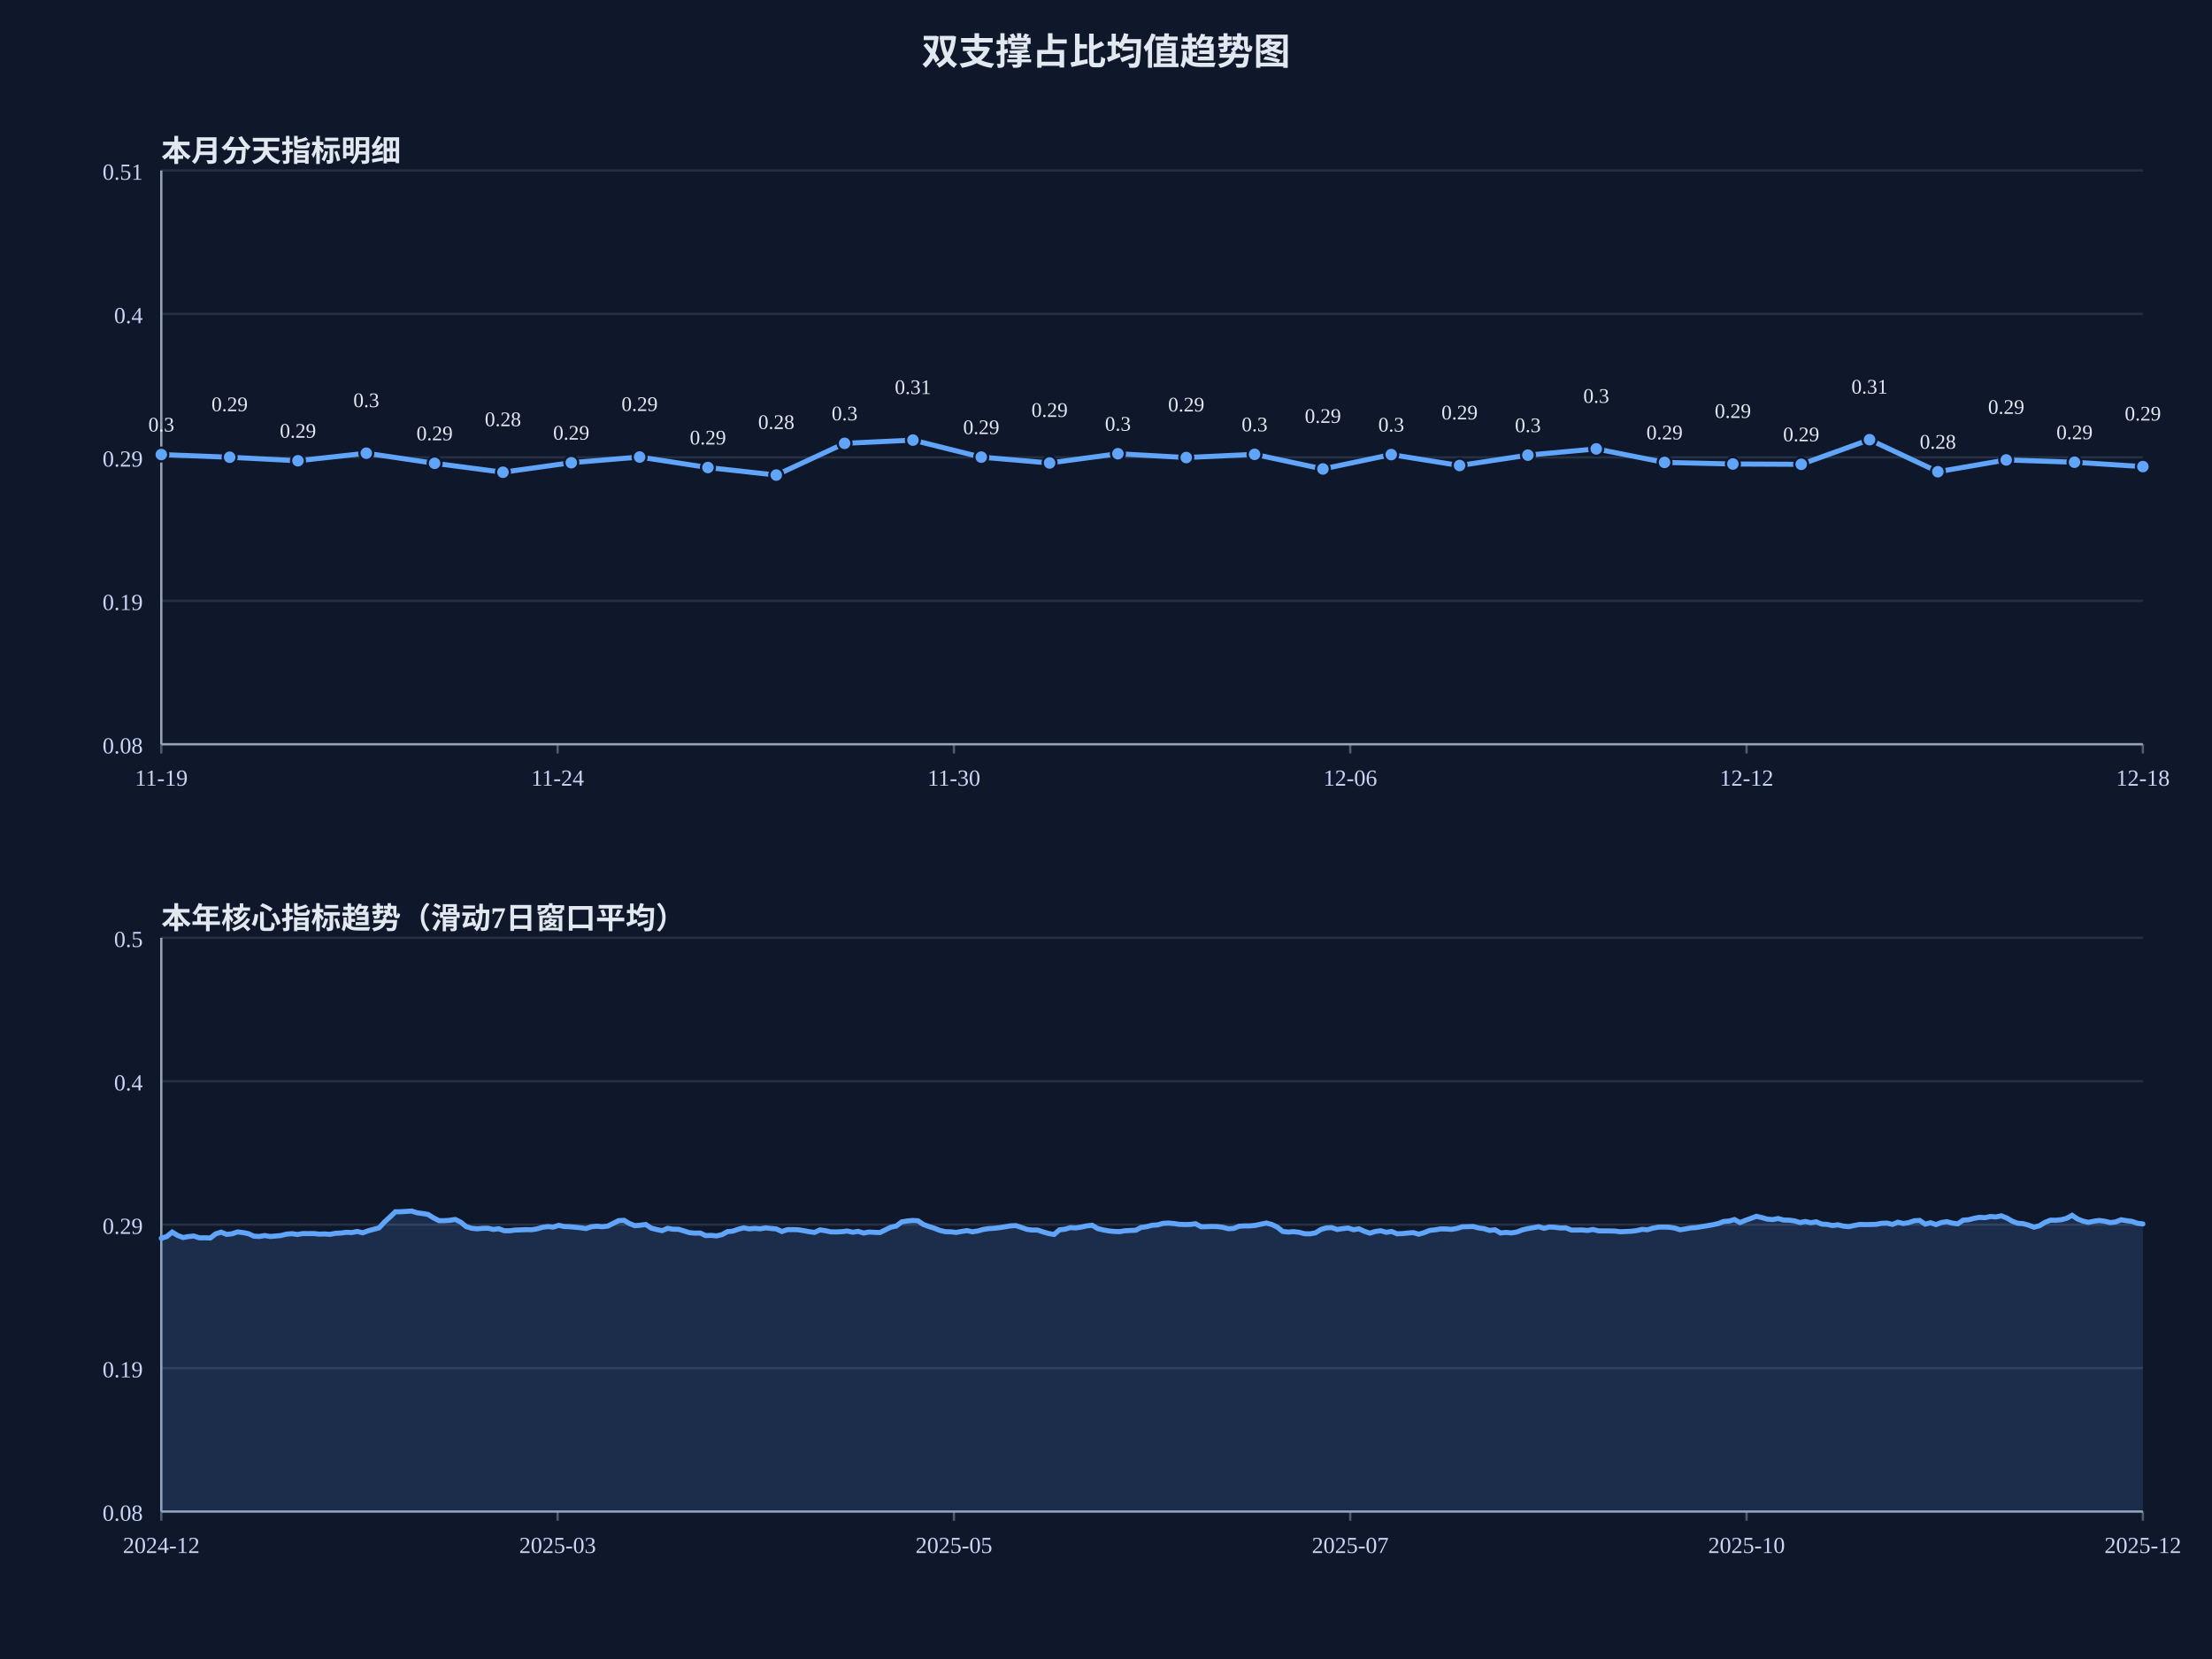
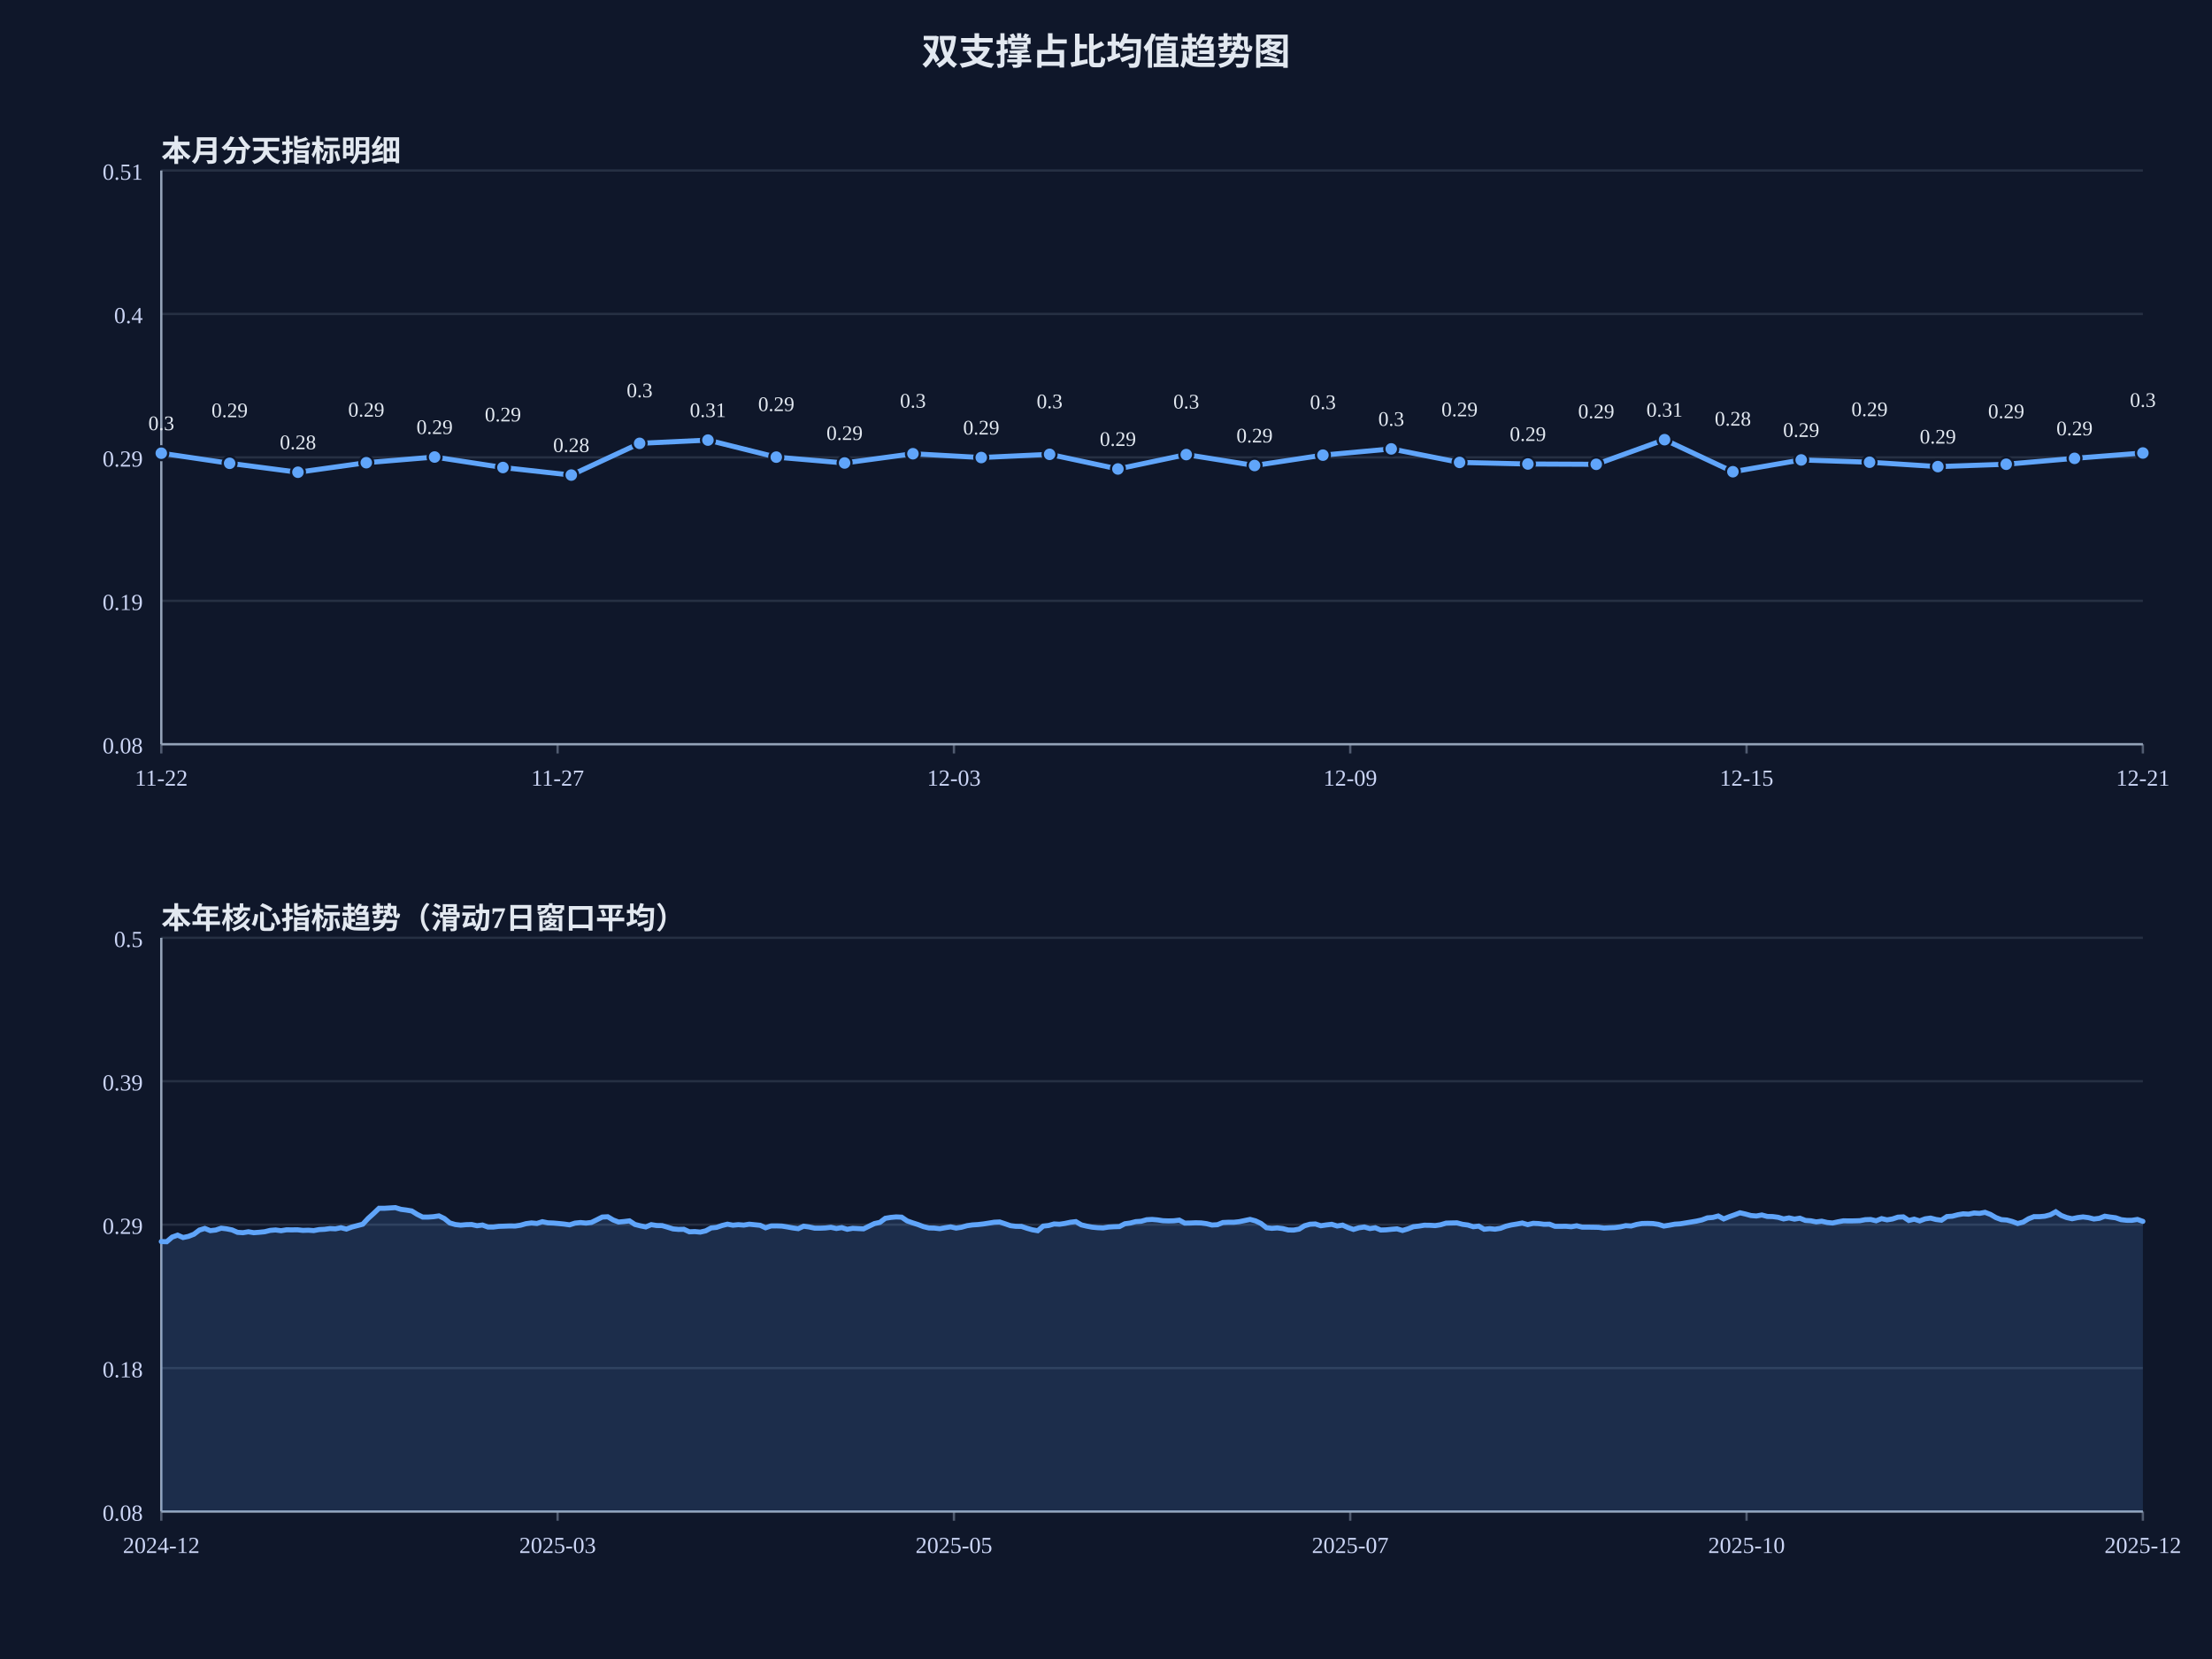
<svg xmlns="http://www.w3.org/2000/svg" viewBox="0 0 960 720" width="960" height="720">
  <rect width="960" height="720" fill="#0f172a" />
  <text x="480" y="28" fill="#e2e8f0" font-size="16" font-weight="700" text-anchor="middle">双支撑占比均值趋势图</text>
  <text x="70" y="70" fill="#e2e8f0" font-size="13" font-weight="600">本月分天指标明细</text>
  <line x1="70" y1="323.00" x2="930" y2="323.00" stroke="#94a3b8" stroke-opacity="0.18" stroke-width="1" />
  <text x="62" y="327.00" fill="#cbd5f5" font-size="10" text-anchor="end">0.08</text>
  <line x1="70" y1="260.75" x2="930" y2="260.75" stroke="#94a3b8" stroke-opacity="0.18" stroke-width="1" />
  <text x="62" y="264.75" fill="#cbd5f5" font-size="10" text-anchor="end">0.19</text>
  <line x1="70" y1="198.50" x2="930" y2="198.50" stroke="#94a3b8" stroke-opacity="0.18" stroke-width="1" />
  <text x="62" y="202.50" fill="#cbd5f5" font-size="10" text-anchor="end">0.29</text>
  <line x1="70" y1="136.25" x2="930" y2="136.25" stroke="#94a3b8" stroke-opacity="0.18" stroke-width="1" />
  <text x="62" y="140.25" fill="#cbd5f5" font-size="10" text-anchor="end">0.4</text>
  <line x1="70" y1="74.00" x2="930" y2="74.00" stroke="#94a3b8" stroke-opacity="0.18" stroke-width="1" />
  <text x="62" y="78.00" fill="#cbd5f5" font-size="10" text-anchor="end">0.51</text>
  <line x1="70.00" y1="323" x2="70.00" y2="327" stroke="#94a3b8" stroke-opacity="0.5" stroke-width="1" />
-   <text x="70.00" y="341" fill="#cbd5f5" font-size="10" text-anchor="middle">11-19</text>
+   <text x="70.00" y="341" fill="#cbd5f5" font-size="10" text-anchor="middle">11-22</text>
  <line x1="242.00" y1="323" x2="242.00" y2="327" stroke="#94a3b8" stroke-opacity="0.5" stroke-width="1" />
-   <text x="242.00" y="341" fill="#cbd5f5" font-size="10" text-anchor="middle">11-24</text>
+   <text x="242.00" y="341" fill="#cbd5f5" font-size="10" text-anchor="middle">11-27</text>
  <line x1="414.00" y1="323" x2="414.00" y2="327" stroke="#94a3b8" stroke-opacity="0.5" stroke-width="1" />
-   <text x="414.00" y="341" fill="#cbd5f5" font-size="10" text-anchor="middle">11-30</text>
+   <text x="414.00" y="341" fill="#cbd5f5" font-size="10" text-anchor="middle">12-03</text>
  <line x1="586.00" y1="323" x2="586.00" y2="327" stroke="#94a3b8" stroke-opacity="0.5" stroke-width="1" />
-   <text x="586.00" y="341" fill="#cbd5f5" font-size="10" text-anchor="middle">12-06</text>
+   <text x="586.00" y="341" fill="#cbd5f5" font-size="10" text-anchor="middle">12-09</text>
  <line x1="758.00" y1="323" x2="758.00" y2="327" stroke="#94a3b8" stroke-opacity="0.5" stroke-width="1" />
-   <text x="758.00" y="341" fill="#cbd5f5" font-size="10" text-anchor="middle">12-12</text>
+   <text x="758.00" y="341" fill="#cbd5f5" font-size="10" text-anchor="middle">12-15</text>
  <line x1="930.00" y1="323" x2="930.00" y2="327" stroke="#94a3b8" stroke-opacity="0.5" stroke-width="1" />
-   <text x="930.00" y="341" fill="#cbd5f5" font-size="10" text-anchor="middle">12-18</text>
+   <text x="930.00" y="341" fill="#cbd5f5" font-size="10" text-anchor="middle">12-21</text>
  <line x1="70" y1="74" x2="70" y2="323" stroke="#94a3b8" stroke-width="1" />
  <line x1="70" y1="323" x2="930" y2="323" stroke="#94a3b8" stroke-width="1" />
-   <path d="M70.00,197.27 L99.66,198.44 L129.31,199.97 L158.97,196.69 L188.62,201.07 L218.28,204.95 L247.93,200.81 L277.59,198.35 L307.24,202.90 L336.90,206.18 L366.55,192.41 L396.21,191.00 L425.86,198.39 L455.52,200.93 L485.17,196.92 L514.83,198.57 L544.48,197.18 L574.14,203.53 L603.79,197.29 L633.45,202.03 L663.10,197.53 L692.76,194.82 L722.41,200.68 L752.07,201.37 L781.72,201.51 L811.38,190.82 L841.03,204.73 L870.69,199.61 L900.34,200.60 L930.00,202.50" fill="none" stroke="#60a5fa" stroke-width="2.2" stroke-linecap="round" />
-   <circle cx="70.00" cy="197.27" r="3" fill="#60a5fa" stroke="#0f172a" stroke-width="1" />
-   <text x="70.00" y="187.27" fill="#e2e8f0" font-size="9" text-anchor="middle">0.3</text>
-   <circle cx="99.66" cy="198.44" r="3" fill="#60a5fa" stroke="#0f172a" stroke-width="1" />
-   <text x="99.66" y="178.44" fill="#e2e8f0" font-size="9" text-anchor="middle">0.29</text>
-   <circle cx="129.31" cy="199.97" r="3" fill="#60a5fa" stroke="#0f172a" stroke-width="1" />
-   <text x="129.31" y="189.97" fill="#e2e8f0" font-size="9" text-anchor="middle">0.29</text>
-   <circle cx="158.97" cy="196.69" r="3" fill="#60a5fa" stroke="#0f172a" stroke-width="1" />
-   <text x="158.97" y="176.69" fill="#e2e8f0" font-size="9" text-anchor="middle">0.3</text>
-   <circle cx="188.62" cy="201.07" r="3" fill="#60a5fa" stroke="#0f172a" stroke-width="1" />
-   <text x="188.62" y="191.07" fill="#e2e8f0" font-size="9" text-anchor="middle">0.29</text>
-   <circle cx="218.28" cy="204.95" r="3" fill="#60a5fa" stroke="#0f172a" stroke-width="1" />
-   <text x="218.28" y="184.95" fill="#e2e8f0" font-size="9" text-anchor="middle">0.28</text>
-   <circle cx="247.93" cy="200.81" r="3" fill="#60a5fa" stroke="#0f172a" stroke-width="1" />
-   <text x="247.93" y="190.81" fill="#e2e8f0" font-size="9" text-anchor="middle">0.29</text>
-   <circle cx="277.59" cy="198.35" r="3" fill="#60a5fa" stroke="#0f172a" stroke-width="1" />
-   <text x="277.59" y="178.35" fill="#e2e8f0" font-size="9" text-anchor="middle">0.29</text>
-   <circle cx="307.24" cy="202.90" r="3" fill="#60a5fa" stroke="#0f172a" stroke-width="1" />
-   <text x="307.24" y="192.90" fill="#e2e8f0" font-size="9" text-anchor="middle">0.29</text>
-   <circle cx="336.90" cy="206.18" r="3" fill="#60a5fa" stroke="#0f172a" stroke-width="1" />
-   <text x="336.90" y="186.18" fill="#e2e8f0" font-size="9" text-anchor="middle">0.28</text>
-   <circle cx="366.55" cy="192.41" r="3" fill="#60a5fa" stroke="#0f172a" stroke-width="1" />
-   <text x="366.55" y="182.41" fill="#e2e8f0" font-size="9" text-anchor="middle">0.3</text>
-   <circle cx="396.21" cy="191.00" r="3" fill="#60a5fa" stroke="#0f172a" stroke-width="1" />
-   <text x="396.21" y="171.00" fill="#e2e8f0" font-size="9" text-anchor="middle">0.31</text>
-   <circle cx="425.86" cy="198.39" r="3" fill="#60a5fa" stroke="#0f172a" stroke-width="1" />
-   <text x="425.86" y="188.39" fill="#e2e8f0" font-size="9" text-anchor="middle">0.29</text>
-   <circle cx="455.52" cy="200.93" r="3" fill="#60a5fa" stroke="#0f172a" stroke-width="1" />
-   <text x="455.52" y="180.93" fill="#e2e8f0" font-size="9" text-anchor="middle">0.29</text>
-   <circle cx="485.17" cy="196.92" r="3" fill="#60a5fa" stroke="#0f172a" stroke-width="1" />
-   <text x="485.17" y="186.92" fill="#e2e8f0" font-size="9" text-anchor="middle">0.3</text>
-   <circle cx="514.83" cy="198.57" r="3" fill="#60a5fa" stroke="#0f172a" stroke-width="1" />
-   <text x="514.83" y="178.57" fill="#e2e8f0" font-size="9" text-anchor="middle">0.29</text>
-   <circle cx="544.48" cy="197.18" r="3" fill="#60a5fa" stroke="#0f172a" stroke-width="1" />
-   <text x="544.48" y="187.18" fill="#e2e8f0" font-size="9" text-anchor="middle">0.3</text>
-   <circle cx="574.14" cy="203.53" r="3" fill="#60a5fa" stroke="#0f172a" stroke-width="1" />
-   <text x="574.14" y="183.53" fill="#e2e8f0" font-size="9" text-anchor="middle">0.29</text>
-   <circle cx="603.79" cy="197.29" r="3" fill="#60a5fa" stroke="#0f172a" stroke-width="1" />
-   <text x="603.79" y="187.29" fill="#e2e8f0" font-size="9" text-anchor="middle">0.3</text>
-   <circle cx="633.45" cy="202.03" r="3" fill="#60a5fa" stroke="#0f172a" stroke-width="1" />
-   <text x="633.45" y="182.03" fill="#e2e8f0" font-size="9" text-anchor="middle">0.29</text>
-   <circle cx="663.10" cy="197.53" r="3" fill="#60a5fa" stroke="#0f172a" stroke-width="1" />
-   <text x="663.10" y="187.53" fill="#e2e8f0" font-size="9" text-anchor="middle">0.3</text>
-   <circle cx="692.76" cy="194.82" r="3" fill="#60a5fa" stroke="#0f172a" stroke-width="1" />
-   <text x="692.76" y="174.82" fill="#e2e8f0" font-size="9" text-anchor="middle">0.3</text>
-   <circle cx="722.41" cy="200.68" r="3" fill="#60a5fa" stroke="#0f172a" stroke-width="1" />
-   <text x="722.41" y="190.68" fill="#e2e8f0" font-size="9" text-anchor="middle">0.29</text>
-   <circle cx="752.07" cy="201.37" r="3" fill="#60a5fa" stroke="#0f172a" stroke-width="1" />
-   <text x="752.07" y="181.37" fill="#e2e8f0" font-size="9" text-anchor="middle">0.29</text>
-   <circle cx="781.72" cy="201.51" r="3" fill="#60a5fa" stroke="#0f172a" stroke-width="1" />
-   <text x="781.72" y="191.51" fill="#e2e8f0" font-size="9" text-anchor="middle">0.29</text>
-   <circle cx="811.38" cy="190.82" r="3" fill="#60a5fa" stroke="#0f172a" stroke-width="1" />
-   <text x="811.38" y="170.82" fill="#e2e8f0" font-size="9" text-anchor="middle">0.31</text>
-   <circle cx="841.03" cy="204.73" r="3" fill="#60a5fa" stroke="#0f172a" stroke-width="1" />
-   <text x="841.03" y="194.73" fill="#e2e8f0" font-size="9" text-anchor="middle">0.28</text>
-   <circle cx="870.69" cy="199.61" r="3" fill="#60a5fa" stroke="#0f172a" stroke-width="1" />
-   <text x="870.69" y="179.61" fill="#e2e8f0" font-size="9" text-anchor="middle">0.29</text>
-   <circle cx="900.34" cy="200.60" r="3" fill="#60a5fa" stroke="#0f172a" stroke-width="1" />
-   <text x="900.34" y="190.60" fill="#e2e8f0" font-size="9" text-anchor="middle">0.29</text>
-   <circle cx="930.00" cy="202.50" r="3" fill="#60a5fa" stroke="#0f172a" stroke-width="1" />
-   <text x="930.00" y="182.50" fill="#e2e8f0" font-size="9" text-anchor="middle">0.29</text>
+   <path d="M70.00,196.69 L99.66,201.07 L129.31,204.95 L158.97,200.81 L188.62,198.35 L218.28,202.90 L247.93,206.18 L277.59,192.41 L307.24,191.00 L336.90,198.39 L366.55,200.93 L396.21,196.92 L425.86,198.57 L455.52,197.18 L485.17,203.53 L514.83,197.29 L544.48,202.03 L574.14,197.53 L603.79,194.82 L633.45,200.68 L663.10,201.37 L692.76,201.51 L722.41,190.82 L752.07,204.73 L781.72,199.61 L811.38,200.60 L841.03,202.50 L870.69,201.48 L900.34,198.92 L930.00,196.60" fill="none" stroke="#60a5fa" stroke-width="2.2" stroke-linecap="round" />
+   <circle cx="70.00" cy="196.69" r="3" fill="#60a5fa" stroke="#0f172a" stroke-width="1" />
+   <text x="70.00" y="186.69" fill="#e2e8f0" font-size="9" text-anchor="middle">0.3</text>
+   <circle cx="99.66" cy="201.07" r="3" fill="#60a5fa" stroke="#0f172a" stroke-width="1" />
+   <text x="99.66" y="181.07" fill="#e2e8f0" font-size="9" text-anchor="middle">0.29</text>
+   <circle cx="129.31" cy="204.95" r="3" fill="#60a5fa" stroke="#0f172a" stroke-width="1" />
+   <text x="129.31" y="194.95" fill="#e2e8f0" font-size="9" text-anchor="middle">0.28</text>
+   <circle cx="158.97" cy="200.81" r="3" fill="#60a5fa" stroke="#0f172a" stroke-width="1" />
+   <text x="158.97" y="180.81" fill="#e2e8f0" font-size="9" text-anchor="middle">0.29</text>
+   <circle cx="188.62" cy="198.35" r="3" fill="#60a5fa" stroke="#0f172a" stroke-width="1" />
+   <text x="188.62" y="188.35" fill="#e2e8f0" font-size="9" text-anchor="middle">0.29</text>
+   <circle cx="218.28" cy="202.90" r="3" fill="#60a5fa" stroke="#0f172a" stroke-width="1" />
+   <text x="218.28" y="182.90" fill="#e2e8f0" font-size="9" text-anchor="middle">0.29</text>
+   <circle cx="247.93" cy="206.18" r="3" fill="#60a5fa" stroke="#0f172a" stroke-width="1" />
+   <text x="247.93" y="196.18" fill="#e2e8f0" font-size="9" text-anchor="middle">0.28</text>
+   <circle cx="277.59" cy="192.41" r="3" fill="#60a5fa" stroke="#0f172a" stroke-width="1" />
+   <text x="277.59" y="172.41" fill="#e2e8f0" font-size="9" text-anchor="middle">0.3</text>
+   <circle cx="307.24" cy="191.00" r="3" fill="#60a5fa" stroke="#0f172a" stroke-width="1" />
+   <text x="307.24" y="181.00" fill="#e2e8f0" font-size="9" text-anchor="middle">0.31</text>
+   <circle cx="336.90" cy="198.39" r="3" fill="#60a5fa" stroke="#0f172a" stroke-width="1" />
+   <text x="336.90" y="178.39" fill="#e2e8f0" font-size="9" text-anchor="middle">0.29</text>
+   <circle cx="366.55" cy="200.93" r="3" fill="#60a5fa" stroke="#0f172a" stroke-width="1" />
+   <text x="366.55" y="190.93" fill="#e2e8f0" font-size="9" text-anchor="middle">0.29</text>
+   <circle cx="396.21" cy="196.92" r="3" fill="#60a5fa" stroke="#0f172a" stroke-width="1" />
+   <text x="396.21" y="176.92" fill="#e2e8f0" font-size="9" text-anchor="middle">0.3</text>
+   <circle cx="425.86" cy="198.57" r="3" fill="#60a5fa" stroke="#0f172a" stroke-width="1" />
+   <text x="425.86" y="188.57" fill="#e2e8f0" font-size="9" text-anchor="middle">0.29</text>
+   <circle cx="455.52" cy="197.18" r="3" fill="#60a5fa" stroke="#0f172a" stroke-width="1" />
+   <text x="455.52" y="177.18" fill="#e2e8f0" font-size="9" text-anchor="middle">0.3</text>
+   <circle cx="485.17" cy="203.53" r="3" fill="#60a5fa" stroke="#0f172a" stroke-width="1" />
+   <text x="485.17" y="193.53" fill="#e2e8f0" font-size="9" text-anchor="middle">0.29</text>
+   <circle cx="514.83" cy="197.29" r="3" fill="#60a5fa" stroke="#0f172a" stroke-width="1" />
+   <text x="514.83" y="177.29" fill="#e2e8f0" font-size="9" text-anchor="middle">0.3</text>
+   <circle cx="544.48" cy="202.03" r="3" fill="#60a5fa" stroke="#0f172a" stroke-width="1" />
+   <text x="544.48" y="192.03" fill="#e2e8f0" font-size="9" text-anchor="middle">0.29</text>
+   <circle cx="574.14" cy="197.53" r="3" fill="#60a5fa" stroke="#0f172a" stroke-width="1" />
+   <text x="574.14" y="177.53" fill="#e2e8f0" font-size="9" text-anchor="middle">0.3</text>
+   <circle cx="603.79" cy="194.82" r="3" fill="#60a5fa" stroke="#0f172a" stroke-width="1" />
+   <text x="603.79" y="184.82" fill="#e2e8f0" font-size="9" text-anchor="middle">0.3</text>
+   <circle cx="633.45" cy="200.68" r="3" fill="#60a5fa" stroke="#0f172a" stroke-width="1" />
+   <text x="633.45" y="180.68" fill="#e2e8f0" font-size="9" text-anchor="middle">0.29</text>
+   <circle cx="663.10" cy="201.37" r="3" fill="#60a5fa" stroke="#0f172a" stroke-width="1" />
+   <text x="663.10" y="191.37" fill="#e2e8f0" font-size="9" text-anchor="middle">0.29</text>
+   <circle cx="692.76" cy="201.51" r="3" fill="#60a5fa" stroke="#0f172a" stroke-width="1" />
+   <text x="692.76" y="181.51" fill="#e2e8f0" font-size="9" text-anchor="middle">0.29</text>
+   <circle cx="722.41" cy="190.82" r="3" fill="#60a5fa" stroke="#0f172a" stroke-width="1" />
+   <text x="722.41" y="180.82" fill="#e2e8f0" font-size="9" text-anchor="middle">0.31</text>
+   <circle cx="752.07" cy="204.73" r="3" fill="#60a5fa" stroke="#0f172a" stroke-width="1" />
+   <text x="752.07" y="184.73" fill="#e2e8f0" font-size="9" text-anchor="middle">0.28</text>
+   <circle cx="781.72" cy="199.61" r="3" fill="#60a5fa" stroke="#0f172a" stroke-width="1" />
+   <text x="781.72" y="189.61" fill="#e2e8f0" font-size="9" text-anchor="middle">0.29</text>
+   <circle cx="811.38" cy="200.60" r="3" fill="#60a5fa" stroke="#0f172a" stroke-width="1" />
+   <text x="811.38" y="180.60" fill="#e2e8f0" font-size="9" text-anchor="middle">0.29</text>
+   <circle cx="841.03" cy="202.50" r="3" fill="#60a5fa" stroke="#0f172a" stroke-width="1" />
+   <text x="841.03" y="192.50" fill="#e2e8f0" font-size="9" text-anchor="middle">0.29</text>
+   <circle cx="870.69" cy="201.48" r="3" fill="#60a5fa" stroke="#0f172a" stroke-width="1" />
+   <text x="870.69" y="181.48" fill="#e2e8f0" font-size="9" text-anchor="middle">0.29</text>
+   <circle cx="900.34" cy="198.92" r="3" fill="#60a5fa" stroke="#0f172a" stroke-width="1" />
+   <text x="900.34" y="188.92" fill="#e2e8f0" font-size="9" text-anchor="middle">0.29</text>
+   <circle cx="930.00" cy="196.60" r="3" fill="#60a5fa" stroke="#0f172a" stroke-width="1" />
+   <text x="930.00" y="176.60" fill="#e2e8f0" font-size="9" text-anchor="middle">0.3</text>
  <text x="70" y="403" fill="#e2e8f0" font-size="13" font-weight="600">本年核心指标趋势（滑动7日窗口平均）</text>
  <line x1="70" y1="656.00" x2="930" y2="656.00" stroke="#94a3b8" stroke-opacity="0.18" stroke-width="1" />
  <text x="62" y="660.00" fill="#cbd5f5" font-size="10" text-anchor="end">0.08</text>
  <line x1="70" y1="593.75" x2="930" y2="593.75" stroke="#94a3b8" stroke-opacity="0.18" stroke-width="1" />
-   <text x="62" y="597.75" fill="#cbd5f5" font-size="10" text-anchor="end">0.19</text>
+   <text x="62" y="597.75" fill="#cbd5f5" font-size="10" text-anchor="end">0.18</text>
  <line x1="70" y1="531.50" x2="930" y2="531.50" stroke="#94a3b8" stroke-opacity="0.18" stroke-width="1" />
  <text x="62" y="535.50" fill="#cbd5f5" font-size="10" text-anchor="end">0.29</text>
  <line x1="70" y1="469.25" x2="930" y2="469.25" stroke="#94a3b8" stroke-opacity="0.18" stroke-width="1" />
-   <text x="62" y="473.25" fill="#cbd5f5" font-size="10" text-anchor="end">0.4</text>
+   <text x="62" y="473.25" fill="#cbd5f5" font-size="10" text-anchor="end">0.39</text>
  <line x1="70" y1="407.00" x2="930" y2="407.00" stroke="#94a3b8" stroke-opacity="0.18" stroke-width="1" />
  <text x="62" y="411.00" fill="#cbd5f5" font-size="10" text-anchor="end">0.5</text>
  <line x1="70.00" y1="656" x2="70.00" y2="660" stroke="#94a3b8" stroke-opacity="0.5" stroke-width="1" />
  <text x="70.00" y="674" fill="#cbd5f5" font-size="10" text-anchor="middle">2024-12</text>
  <line x1="242.00" y1="656" x2="242.00" y2="660" stroke="#94a3b8" stroke-opacity="0.5" stroke-width="1" />
  <text x="242.00" y="674" fill="#cbd5f5" font-size="10" text-anchor="middle">2025-03</text>
  <line x1="414.00" y1="656" x2="414.00" y2="660" stroke="#94a3b8" stroke-opacity="0.5" stroke-width="1" />
  <text x="414.00" y="674" fill="#cbd5f5" font-size="10" text-anchor="middle">2025-05</text>
  <line x1="586.00" y1="656" x2="586.00" y2="660" stroke="#94a3b8" stroke-opacity="0.5" stroke-width="1" />
  <text x="586.00" y="674" fill="#cbd5f5" font-size="10" text-anchor="middle">2025-07</text>
  <line x1="758.00" y1="656" x2="758.00" y2="660" stroke="#94a3b8" stroke-opacity="0.5" stroke-width="1" />
  <text x="758.00" y="674" fill="#cbd5f5" font-size="10" text-anchor="middle">2025-10</text>
  <line x1="930.00" y1="656" x2="930.00" y2="660" stroke="#94a3b8" stroke-opacity="0.5" stroke-width="1" />
  <text x="930.00" y="674" fill="#cbd5f5" font-size="10" text-anchor="middle">2025-12</text>
  <line x1="70" y1="407" x2="70" y2="656" stroke="#94a3b8" stroke-width="1" />
  <line x1="70" y1="656" x2="930" y2="656" stroke="#94a3b8" stroke-width="1" />
-   <path d="M70.00,656.00 L70.00,537.40 L72.36,536.67 L74.73,534.74 L77.09,536.19 L79.45,537.08 L81.81,536.65 L84.18,536.44 L86.54,537.23 L88.90,537.19 L91.26,537.29 L93.63,535.48 L95.99,534.75 L98.35,535.72 L100.71,535.46 L103.08,534.65 L105.44,534.93 L107.80,535.40 L110.16,536.48 L112.53,536.63 L114.89,536.23 L117.25,536.62 L119.62,536.44 L121.98,536.21 L124.34,535.61 L126.70,535.41 L129.07,535.75 L131.43,535.36 L133.79,535.39 L136.15,535.35 L138.52,535.61 L140.88,535.53 L143.24,535.70 L145.60,535.24 L147.97,535.13 L150.33,534.81 L152.69,534.92 L155.05,534.44 L157.42,535.03 L159.78,534.15 L164.51,532.89 L166.87,530.33 L169.23,528.18 L171.59,525.90 L173.96,525.89 L178.68,525.60 L181.04,526.35 L183.41,526.66 L185.77,527.07 L188.13,528.55 L190.49,529.76 L192.86,529.77 L195.22,529.60 L197.58,529.24 L199.95,530.41 L202.31,532.34 L204.67,533.04 L207.03,533.31 L209.40,533.09 L211.76,533.04 L214.12,533.56 L216.48,533.26 L218.85,534.14 L221.21,534.14 L223.57,533.84 L225.93,533.76 L228.30,533.66 L230.66,533.71 L233.02,533.34 L235.38,532.65 L237.75,532.33 L240.11,532.56 L242.47,531.79 L244.84,532.29 L247.20,532.38 L249.56,532.60 L251.92,532.84 L254.29,533.18 L256.65,532.41 L259.01,532.17 L261.37,532.40 L263.74,532.12 L266.10,530.96 L268.46,529.76 L270.82,529.62 L273.19,531.03 L275.55,531.95 L277.91,531.73 L280.27,531.43 L282.64,533.00 L285.00,533.60 L287.36,534.09 L289.73,533.09 L292.09,533.48 L294.45,533.51 L296.81,534.21 L299.18,534.96 L301.54,535.17 L303.90,535.13 L306.26,536.24 L308.63,536.14 L310.99,536.37 L313.35,535.82 L315.71,534.53 L318.08,534.30 L320.44,533.47 L322.80,532.88 L325.16,533.33 L327.53,533.10 L329.89,533.30 L332.25,532.89 L334.62,533.14 L336.98,533.37 L339.34,534.47 L341.70,533.67 L344.07,533.64 L346.43,533.71 L348.79,534.10 L351.15,534.54 L353.52,534.86 L355.88,533.77 L358.24,534.12 L360.60,534.63 L362.97,534.65 L365.33,534.55 L367.69,534.26 L370.05,534.78 L372.42,534.40 L374.78,535.12 L377.14,534.70 L379.51,534.82 L381.87,534.93 L384.23,533.76 L386.59,532.61 L388.96,532.10 L391.32,530.31 L393.68,529.90 L396.04,529.69 L398.41,529.81 L400.77,531.44 L403.13,532.29 L405.49,533.05 L407.86,533.97 L410.22,534.54 L412.58,534.60 L414.95,534.86 L417.31,534.44 L419.67,534.07 L422.03,534.60 L424.40,534.23 L426.76,533.56 L429.12,533.21 L431.48,533.06 L433.85,532.79 L436.21,532.41 L438.57,532.02 L440.93,531.92 L443.30,532.71 L445.66,533.54 L448.02,533.84 L450.38,533.85 L452.75,534.67 L455.11,535.34 L457.47,535.75 L459.84,533.72 L462.20,533.47 L464.56,532.78 L466.92,532.91 L469.29,532.55 L471.65,532.03 L474.01,531.76 L476.37,533.19 L478.74,533.76 L481.10,534.20 L483.46,534.43 L485.82,534.54 L488.19,534.15 L490.55,534.01 L492.91,533.93 L495.27,532.69 L497.64,532.38 L500.00,531.76 L502.36,531.60 L504.73,530.93 L507.09,530.80 L509.45,531.01 L511.81,531.36 L514.18,531.45 L516.54,531.40 L518.90,531.11 L521.26,532.41 L523.63,532.37 L525.99,532.27 L528.35,532.33 L530.71,532.65 L533.08,533.25 L535.44,533.12 L537.80,532.16 L540.16,532.04 L542.53,532.04 L544.89,531.79 L547.25,531.29 L549.62,530.79 L551.98,531.43 L554.34,532.56 L556.70,534.45 L559.07,534.71 L561.43,534.53 L563.79,534.81 L566.15,535.42 L568.52,535.48 L570.88,535.07 L573.24,533.59 L575.60,532.90 L577.97,532.79 L580.33,533.57 L582.69,533.22 L585.05,532.95 L587.42,533.69 L589.78,533.30 L592.14,534.38 L594.51,535.18 L596.87,534.47 L599.23,534.13 L601.59,534.81 L603.96,534.46 L606.32,535.45 L608.68,535.37 L611.04,535.12 L613.41,534.95 L615.77,535.64 L618.13,534.94 L620.49,533.99 L622.86,533.74 L625.22,533.34 L627.58,533.37 L629.95,533.52 L632.31,533.14 L634.67,532.42 L637.03,532.35 L639.40,532.30 L641.76,532.93 L644.12,533.25 L646.48,534.00 L648.85,533.73 L651.21,535.11 L653.57,534.85 L655.93,535.08 L658.30,534.70 L660.66,533.78 L663.02,533.21 L665.38,532.82 L667.75,532.38 L670.11,533.08 L672.47,532.51 L674.84,532.63 L677.20,532.94 L679.56,532.88 L681.92,533.82 L684.29,533.84 L686.65,533.79 L689.01,534.01 L691.37,533.59 L693.74,534.19 L696.10,534.20 L698.46,534.23 L700.82,534.27 L703.19,534.59 L705.55,534.46 L707.91,534.37 L710.27,534.08 L712.64,533.53 L715.00,533.69 L717.36,533.01 L719.73,532.59 L722.09,532.54 L724.45,532.61 L726.81,532.97 L729.18,533.71 L731.54,533.33 L733.90,532.89 L736.26,532.73 L738.63,532.34 L740.99,531.95 L743.35,531.54 L745.71,531.01 L748.08,530.11 L750.44,529.92 L752.80,529.29 L755.16,530.58 L757.53,529.61 L759.89,528.78 L762.25,527.88 L764.62,528.42 L766.98,529.09 L769.34,529.29 L771.70,528.84 L774.07,529.48 L776.43,529.54 L778.79,529.85 L781.15,530.58 L783.52,530.13 L785.88,530.65 L788.24,530.26 L790.60,531.23 L792.97,531.39 L795.33,531.87 L797.69,531.57 L800.05,532.14 L802.42,532.36 L804.78,531.84 L807.14,531.41 L809.51,531.46 L811.87,531.43 L814.23,531.36 L816.59,530.91 L818.96,530.83 L821.32,531.39 L823.68,530.44 L826.04,530.99 L828.41,530.60 L830.77,529.80 L833.13,529.67 L835.49,531.25 L837.86,530.67 L840.22,531.45 L842.58,530.55 L844.95,530.21 L847.31,530.83 L849.67,531.13 L852.03,529.54 L854.40,529.37 L856.76,528.74 L859.12,528.33 L861.48,528.47 L863.85,527.97 L866.21,528.14 L868.57,527.67 L870.93,528.60 L873.30,529.99 L875.66,530.89 L878.02,531.05 L880.38,531.70 L882.75,532.60 L885.11,531.98 L887.47,530.52 L889.84,529.56 L892.20,529.58 L894.56,529.37 L896.92,528.75 L899.29,527.44 L901.65,529.05 L904.01,529.96 L906.37,530.49 L908.74,530.00 L911.10,529.69 L913.46,530.00 L915.82,530.61 L918.19,530.31 L920.55,529.38 L922.91,529.77 L925.27,530.07 L927.64,530.91 L930.00,531.17 L930.00,656.00 Z" fill="#60a5fa" fill-opacity="0.16" stroke="none" />
-   <path d="M70.00,537.40 L72.36,536.67 L74.73,534.74 L77.09,536.19 L79.45,537.08 L81.81,536.65 L84.18,536.44 L86.54,537.23 L88.90,537.19 L91.26,537.29 L93.63,535.48 L95.99,534.75 L98.35,535.72 L100.71,535.46 L103.08,534.65 L105.44,534.93 L107.80,535.40 L110.16,536.48 L112.53,536.63 L114.89,536.23 L117.25,536.62 L119.62,536.44 L121.98,536.21 L124.34,535.61 L126.70,535.41 L129.07,535.75 L131.43,535.36 L133.79,535.39 L136.15,535.35 L138.52,535.61 L140.88,535.53 L143.24,535.70 L145.60,535.24 L147.97,535.13 L150.33,534.81 L152.69,534.92 L155.05,534.44 L157.42,535.03 L159.78,534.15 L164.51,532.89 L166.87,530.33 L169.23,528.18 L171.59,525.90 L173.96,525.89 L178.68,525.60 L181.04,526.35 L183.41,526.66 L185.77,527.07 L188.13,528.55 L190.49,529.76 L192.86,529.77 L195.22,529.60 L197.58,529.24 L199.95,530.41 L202.31,532.34 L204.67,533.04 L207.03,533.31 L209.40,533.09 L211.76,533.04 L214.12,533.56 L216.48,533.26 L218.85,534.14 L221.21,534.14 L223.57,533.84 L225.93,533.76 L228.30,533.66 L230.66,533.71 L233.02,533.34 L235.38,532.65 L237.75,532.33 L240.11,532.56 L242.47,531.79 L244.84,532.29 L247.20,532.38 L249.56,532.60 L251.92,532.84 L254.29,533.18 L256.65,532.41 L259.01,532.17 L261.37,532.40 L263.74,532.12 L266.10,530.96 L268.46,529.76 L270.82,529.62 L273.19,531.03 L275.55,531.95 L277.91,531.73 L280.27,531.43 L282.64,533.00 L285.00,533.60 L287.36,534.09 L289.73,533.09 L292.09,533.48 L294.45,533.51 L296.81,534.21 L299.18,534.96 L301.54,535.17 L303.90,535.13 L306.26,536.24 L308.63,536.14 L310.99,536.37 L313.35,535.82 L315.71,534.53 L318.08,534.30 L320.44,533.47 L322.80,532.88 L325.16,533.33 L327.53,533.10 L329.89,533.30 L332.25,532.89 L334.62,533.14 L336.98,533.37 L339.34,534.47 L341.70,533.67 L344.07,533.64 L346.43,533.71 L348.79,534.10 L351.15,534.54 L353.52,534.86 L355.88,533.77 L358.24,534.12 L360.60,534.63 L362.97,534.65 L365.33,534.55 L367.69,534.26 L370.05,534.78 L372.42,534.40 L374.78,535.12 L377.14,534.70 L379.51,534.82 L381.87,534.93 L384.23,533.76 L386.59,532.61 L388.96,532.10 L391.32,530.31 L393.68,529.90 L396.04,529.69 L398.41,529.81 L400.77,531.44 L403.13,532.29 L405.49,533.05 L407.86,533.97 L410.22,534.54 L412.58,534.60 L414.95,534.86 L417.31,534.44 L419.67,534.07 L422.03,534.60 L424.40,534.23 L426.76,533.56 L429.12,533.21 L431.48,533.06 L433.85,532.79 L436.21,532.41 L438.57,532.02 L440.93,531.92 L443.30,532.71 L445.66,533.54 L448.02,533.84 L450.38,533.85 L452.75,534.67 L455.11,535.34 L457.47,535.75 L459.84,533.72 L462.20,533.47 L464.56,532.78 L466.92,532.91 L469.29,532.55 L471.65,532.03 L474.01,531.76 L476.37,533.19 L478.74,533.76 L481.10,534.20 L483.46,534.43 L485.82,534.54 L488.19,534.15 L490.55,534.01 L492.91,533.93 L495.27,532.69 L497.64,532.38 L500.00,531.76 L502.36,531.60 L504.73,530.93 L507.09,530.80 L509.45,531.01 L511.81,531.36 L514.18,531.45 L516.54,531.40 L518.90,531.11 L521.26,532.41 L523.63,532.37 L525.99,532.27 L528.35,532.33 L530.71,532.65 L533.08,533.25 L535.44,533.12 L537.80,532.16 L540.16,532.04 L542.53,532.04 L544.89,531.79 L547.25,531.29 L549.62,530.79 L551.98,531.43 L554.34,532.56 L556.70,534.45 L559.07,534.71 L561.43,534.53 L563.79,534.81 L566.15,535.42 L568.52,535.48 L570.88,535.07 L573.24,533.59 L575.60,532.90 L577.97,532.79 L580.33,533.57 L582.69,533.22 L585.05,532.95 L587.42,533.69 L589.78,533.30 L592.14,534.38 L594.51,535.18 L596.87,534.47 L599.23,534.13 L601.59,534.81 L603.96,534.46 L606.32,535.45 L608.68,535.37 L611.04,535.12 L613.41,534.95 L615.77,535.64 L618.13,534.94 L620.49,533.99 L622.86,533.74 L625.22,533.34 L627.58,533.37 L629.95,533.52 L632.31,533.14 L634.67,532.42 L637.03,532.35 L639.40,532.30 L641.76,532.93 L644.12,533.25 L646.48,534.00 L648.85,533.73 L651.21,535.11 L653.57,534.85 L655.93,535.08 L658.30,534.70 L660.66,533.78 L663.02,533.21 L665.38,532.82 L667.75,532.38 L670.11,533.08 L672.47,532.51 L674.84,532.63 L677.20,532.94 L679.56,532.88 L681.92,533.82 L684.29,533.84 L686.65,533.79 L689.01,534.01 L691.37,533.59 L693.74,534.19 L696.10,534.20 L698.46,534.23 L700.82,534.27 L703.19,534.59 L705.55,534.46 L707.91,534.37 L710.27,534.08 L712.64,533.53 L715.00,533.69 L717.36,533.01 L719.73,532.59 L722.09,532.54 L724.45,532.61 L726.81,532.97 L729.18,533.71 L731.54,533.33 L733.90,532.89 L736.26,532.73 L738.63,532.34 L740.99,531.95 L743.35,531.54 L745.71,531.01 L748.08,530.11 L750.44,529.92 L752.80,529.29 L755.16,530.58 L757.53,529.61 L759.89,528.78 L762.25,527.88 L764.62,528.42 L766.98,529.09 L769.34,529.29 L771.70,528.84 L774.07,529.48 L776.43,529.54 L778.79,529.85 L781.15,530.58 L783.52,530.13 L785.88,530.65 L788.24,530.26 L790.60,531.23 L792.97,531.39 L795.33,531.87 L797.69,531.57 L800.05,532.14 L802.42,532.36 L804.78,531.84 L807.14,531.41 L809.51,531.46 L811.87,531.43 L814.23,531.36 L816.59,530.91 L818.96,530.83 L821.32,531.39 L823.68,530.44 L826.04,530.99 L828.41,530.60 L830.77,529.80 L833.13,529.67 L835.49,531.25 L837.86,530.67 L840.22,531.45 L842.58,530.55 L844.95,530.21 L847.31,530.83 L849.67,531.13 L852.03,529.54 L854.40,529.37 L856.76,528.74 L859.12,528.33 L861.48,528.47 L863.85,527.97 L866.21,528.14 L868.57,527.67 L870.93,528.60 L873.30,529.99 L875.66,530.89 L878.02,531.05 L880.38,531.70 L882.75,532.60 L885.11,531.98 L887.47,530.52 L889.84,529.56 L892.20,529.58 L894.56,529.37 L896.92,528.75 L899.29,527.44 L901.65,529.05 L904.01,529.96 L906.37,530.49 L908.74,530.00 L911.10,529.69 L913.46,530.00 L915.82,530.61 L918.19,530.31 L920.55,529.38 L922.91,529.77 L925.27,530.07 L927.64,530.91 L930.00,531.17" fill="none" stroke="#60a5fa" stroke-width="2.2" stroke-linecap="round" />
+   <path d="M70.00,656.00 L70.00,538.84 L72.36,538.90 L74.73,536.89 L77.09,536.05 L79.45,537.08 L81.81,536.58 L84.18,535.64 L86.54,533.85 L88.90,533.14 L91.26,534.09 L93.63,533.83 L95.99,533.03 L98.35,533.31 L100.71,533.78 L103.08,534.83 L105.44,534.98 L107.80,534.59 L110.16,534.98 L112.53,534.80 L114.89,534.57 L117.25,533.98 L119.62,533.79 L121.98,534.12 L124.34,533.73 L126.70,533.76 L129.07,533.72 L131.43,533.98 L133.79,533.90 L136.15,534.07 L138.52,533.62 L140.88,533.51 L143.24,533.19 L145.60,533.30 L147.97,532.82 L150.33,533.41 L152.69,532.54 L157.42,531.30 L159.78,528.77 L162.14,526.65 L164.51,524.39 L166.87,524.39 L171.59,524.10 L173.96,524.84 L176.32,525.15 L178.68,525.55 L181.04,527.01 L183.41,528.20 L185.77,528.21 L188.13,528.04 L190.49,527.69 L192.86,528.84 L195.22,530.75 L197.58,531.44 L199.95,531.71 L202.31,531.50 L204.67,531.44 L207.03,531.96 L209.40,531.66 L211.76,532.53 L214.12,532.53 L216.48,532.23 L218.85,532.15 L221.21,532.06 L223.57,532.10 L225.93,531.74 L228.30,531.06 L230.66,530.75 L233.02,530.97 L235.38,530.21 L237.75,530.70 L240.11,530.79 L242.47,531.00 L244.84,531.24 L247.20,531.58 L249.56,530.82 L251.92,530.58 L254.29,530.81 L256.65,530.54 L259.01,529.39 L261.37,528.20 L263.74,528.07 L266.10,529.46 L268.46,530.36 L270.82,530.14 L273.19,529.85 L275.55,531.41 L277.91,532.00 L280.27,532.48 L282.64,531.50 L285.00,531.87 L287.36,531.91 L289.73,532.60 L292.09,533.34 L294.45,533.55 L296.81,533.51 L299.18,534.60 L301.54,534.51 L303.90,534.73 L306.26,534.19 L308.63,532.92 L310.99,532.68 L313.35,531.87 L315.71,531.29 L318.08,531.73 L320.44,531.50 L322.80,531.69 L325.16,531.30 L327.53,531.54 L329.89,531.77 L332.25,532.86 L334.62,532.06 L336.98,532.03 L339.34,532.11 L341.70,532.49 L344.07,532.92 L346.43,533.24 L348.79,532.16 L351.15,532.50 L353.52,533.01 L355.88,533.03 L358.24,532.93 L360.60,532.65 L362.97,533.16 L365.33,532.78 L367.69,533.50 L370.05,533.08 L372.42,533.20 L374.78,533.31 L377.14,532.16 L379.51,531.02 L381.87,530.51 L384.23,528.74 L386.59,528.35 L388.96,528.14 L391.32,528.25 L393.68,529.86 L396.04,530.70 L398.41,531.45 L400.77,532.36 L403.13,532.93 L405.49,532.98 L407.86,533.24 L410.22,532.83 L412.58,532.46 L414.95,532.98 L417.31,532.62 L419.67,531.95 L422.03,531.61 L424.40,531.46 L426.76,531.19 L429.12,530.82 L431.48,530.44 L433.85,530.33 L436.21,531.12 L438.57,531.94 L440.93,532.23 L443.30,532.25 L445.66,533.05 L448.02,533.72 L450.38,534.12 L452.75,532.12 L455.11,531.86 L457.47,531.19 L459.84,531.32 L462.20,530.96 L464.56,530.45 L466.92,530.18 L469.29,531.59 L471.65,532.15 L474.01,532.59 L476.37,532.82 L478.74,532.92 L481.10,532.54 L483.46,532.40 L485.82,532.33 L488.19,531.10 L490.55,530.79 L492.91,530.18 L495.27,530.02 L497.64,529.36 L500.00,529.23 L502.36,529.43 L504.73,529.79 L507.09,529.87 L509.45,529.82 L511.81,529.54 L514.18,530.82 L516.54,530.78 L518.90,530.68 L521.26,530.74 L523.63,531.06 L525.99,531.65 L528.35,531.52 L530.71,530.57 L533.08,530.46 L535.44,530.46 L537.80,530.21 L540.16,529.72 L542.53,529.22 L544.89,529.85 L547.25,530.97 L549.62,532.83 L551.98,533.09 L554.34,532.91 L556.70,533.19 L559.07,533.80 L561.43,533.85 L563.79,533.44 L566.15,531.98 L568.52,531.31 L570.88,531.20 L573.24,531.97 L575.60,531.62 L577.97,531.35 L580.33,532.08 L582.69,531.70 L585.05,532.77 L587.42,533.56 L589.78,532.85 L592.14,532.52 L594.51,533.19 L596.87,532.84 L599.23,533.82 L601.59,533.74 L603.96,533.50 L606.32,533.32 L608.68,534.01 L611.04,533.32 L613.41,532.38 L615.77,532.13 L618.13,531.74 L620.49,531.77 L622.86,531.91 L625.22,531.54 L627.58,530.83 L629.95,530.76 L632.31,530.71 L634.67,531.34 L637.03,531.65 L639.40,532.39 L641.76,532.13 L644.12,533.49 L646.48,533.23 L648.85,533.46 L651.21,533.08 L653.57,532.17 L655.93,531.61 L658.30,531.23 L660.66,530.79 L663.02,531.48 L665.38,530.92 L667.75,531.03 L670.11,531.34 L672.47,531.29 L674.84,532.21 L677.20,532.23 L679.56,532.19 L681.92,532.40 L684.29,531.99 L686.65,532.58 L689.01,532.58 L691.37,532.61 L693.74,532.66 L696.10,532.98 L698.46,532.85 L700.82,532.76 L703.19,532.47 L705.55,531.93 L707.91,532.08 L710.27,531.41 L712.64,531.00 L715.00,530.95 L717.36,531.02 L719.73,531.37 L722.09,532.11 L724.45,531.73 L726.81,531.29 L729.18,531.14 L731.54,530.75 L733.90,530.36 L736.26,529.96 L738.63,529.44 L740.99,528.55 L743.35,528.36 L745.71,527.74 L748.08,529.01 L750.44,528.06 L752.80,527.23 L755.16,526.35 L757.53,526.89 L759.89,527.54 L762.25,527.74 L764.62,527.30 L766.98,527.93 L769.34,527.99 L771.70,528.30 L774.07,529.01 L776.43,528.57 L778.79,529.09 L781.15,528.70 L783.52,529.66 L785.88,529.82 L788.24,530.29 L790.60,529.99 L792.97,530.55 L795.33,530.77 L797.69,530.26 L800.05,529.83 L802.42,529.88 L804.78,529.85 L807.14,529.78 L809.51,529.34 L811.87,529.26 L814.23,529.81 L816.59,528.88 L818.96,529.42 L821.32,529.03 L823.68,528.25 L826.04,528.12 L828.41,529.68 L830.77,529.11 L833.13,529.87 L835.49,528.98 L837.86,528.65 L840.22,529.26 L842.58,529.56 L844.95,527.99 L847.31,527.82 L849.67,527.20 L852.03,526.80 L854.40,526.93 L856.76,526.44 L859.12,526.60 L861.48,526.15 L863.85,527.06 L866.21,528.43 L868.57,529.32 L870.93,529.48 L873.30,530.11 L875.66,531.00 L878.02,530.39 L880.38,528.95 L882.75,528.01 L885.11,528.03 L887.47,527.82 L889.84,527.20 L892.20,525.91 L894.56,527.51 L896.92,528.41 L899.29,528.93 L901.65,528.44 L904.01,528.14 L906.37,528.44 L908.74,529.04 L911.10,528.75 L913.46,527.83 L915.82,528.21 L918.19,528.51 L920.55,529.34 L922.91,529.60 L925.27,529.61 L927.64,529.24 L930.00,530.07 L930.00,656.00 Z" fill="#60a5fa" fill-opacity="0.16" stroke="none" />
+   <path d="M70.00,538.84 L72.36,538.90 L74.73,536.89 L77.09,536.05 L79.45,537.08 L81.81,536.58 L84.18,535.64 L86.54,533.85 L88.90,533.14 L91.26,534.09 L93.63,533.83 L95.99,533.03 L98.35,533.31 L100.71,533.78 L103.08,534.83 L105.44,534.98 L107.80,534.59 L110.16,534.98 L112.53,534.80 L114.89,534.57 L117.25,533.98 L119.62,533.79 L121.98,534.12 L124.34,533.73 L126.70,533.76 L129.07,533.72 L131.43,533.98 L133.79,533.90 L136.15,534.07 L138.52,533.62 L140.88,533.51 L143.24,533.19 L145.60,533.30 L147.97,532.82 L150.33,533.41 L152.69,532.54 L157.42,531.30 L159.78,528.77 L162.14,526.65 L164.51,524.39 L166.87,524.39 L171.59,524.10 L173.96,524.84 L176.32,525.15 L178.68,525.55 L181.04,527.01 L183.41,528.20 L185.77,528.21 L188.13,528.04 L190.49,527.69 L192.86,528.84 L195.22,530.75 L197.58,531.44 L199.95,531.71 L202.31,531.50 L204.67,531.44 L207.03,531.96 L209.40,531.66 L211.76,532.53 L214.12,532.53 L216.48,532.23 L218.85,532.15 L221.21,532.06 L223.57,532.10 L225.93,531.74 L228.30,531.06 L230.66,530.75 L233.02,530.97 L235.38,530.21 L237.75,530.70 L240.11,530.79 L242.47,531.00 L244.84,531.24 L247.20,531.58 L249.56,530.82 L251.92,530.58 L254.29,530.81 L256.65,530.54 L259.01,529.39 L261.37,528.20 L263.74,528.07 L266.10,529.46 L268.46,530.36 L270.82,530.14 L273.19,529.85 L275.55,531.41 L277.91,532.00 L280.27,532.48 L282.64,531.50 L285.00,531.87 L287.36,531.91 L289.73,532.60 L292.09,533.34 L294.45,533.55 L296.81,533.51 L299.18,534.60 L301.54,534.51 L303.90,534.73 L306.26,534.19 L308.63,532.92 L310.99,532.68 L313.35,531.87 L315.71,531.29 L318.08,531.73 L320.44,531.50 L322.80,531.69 L325.16,531.30 L327.53,531.54 L329.89,531.77 L332.25,532.86 L334.62,532.06 L336.98,532.03 L339.34,532.11 L341.70,532.49 L344.07,532.92 L346.43,533.24 L348.79,532.16 L351.15,532.50 L353.52,533.01 L355.88,533.03 L358.24,532.93 L360.60,532.65 L362.97,533.16 L365.33,532.78 L367.69,533.50 L370.05,533.08 L372.42,533.20 L374.78,533.31 L377.14,532.16 L379.51,531.02 L381.87,530.51 L384.23,528.74 L386.59,528.35 L388.96,528.14 L391.32,528.25 L393.68,529.86 L396.04,530.70 L398.41,531.45 L400.77,532.36 L403.13,532.93 L405.49,532.98 L407.86,533.24 L410.22,532.83 L412.58,532.46 L414.95,532.98 L417.31,532.62 L419.67,531.95 L422.03,531.61 L424.40,531.46 L426.76,531.19 L429.12,530.82 L431.48,530.44 L433.85,530.33 L436.21,531.12 L438.57,531.94 L440.93,532.23 L443.30,532.25 L445.66,533.05 L448.02,533.72 L450.38,534.12 L452.75,532.12 L455.11,531.86 L457.47,531.19 L459.84,531.32 L462.20,530.96 L464.56,530.45 L466.92,530.18 L469.29,531.59 L471.65,532.15 L474.01,532.59 L476.37,532.82 L478.74,532.92 L481.10,532.54 L483.46,532.40 L485.82,532.33 L488.19,531.10 L490.55,530.79 L492.91,530.18 L495.27,530.02 L497.64,529.36 L500.00,529.23 L502.36,529.43 L504.73,529.79 L507.09,529.87 L509.45,529.82 L511.81,529.54 L514.18,530.82 L516.54,530.78 L518.90,530.68 L521.26,530.74 L523.63,531.06 L525.99,531.65 L528.35,531.52 L530.71,530.57 L533.08,530.46 L535.44,530.46 L537.80,530.21 L540.16,529.72 L542.53,529.22 L544.89,529.85 L547.25,530.97 L549.62,532.83 L551.98,533.09 L554.34,532.91 L556.70,533.19 L559.07,533.80 L561.43,533.85 L563.79,533.44 L566.15,531.98 L568.52,531.31 L570.88,531.20 L573.24,531.97 L575.60,531.62 L577.97,531.35 L580.33,532.08 L582.69,531.70 L585.05,532.77 L587.42,533.56 L589.78,532.85 L592.14,532.52 L594.51,533.19 L596.87,532.84 L599.23,533.82 L601.59,533.74 L603.96,533.50 L606.32,533.32 L608.68,534.01 L611.04,533.32 L613.41,532.38 L615.77,532.13 L618.13,531.74 L620.49,531.77 L622.86,531.91 L625.22,531.54 L627.58,530.83 L629.95,530.76 L632.31,530.71 L634.67,531.34 L637.03,531.65 L639.40,532.39 L641.76,532.13 L644.12,533.49 L646.48,533.23 L648.85,533.46 L651.21,533.08 L653.57,532.17 L655.93,531.61 L658.30,531.23 L660.66,530.79 L663.02,531.48 L665.38,530.92 L667.75,531.03 L670.11,531.34 L672.47,531.29 L674.84,532.21 L677.20,532.23 L679.56,532.19 L681.92,532.40 L684.29,531.99 L686.65,532.58 L689.01,532.58 L691.37,532.61 L693.74,532.66 L696.10,532.98 L698.46,532.85 L700.82,532.76 L703.19,532.47 L705.55,531.93 L707.91,532.08 L710.27,531.41 L712.64,531.00 L715.00,530.95 L717.36,531.02 L719.73,531.37 L722.09,532.11 L724.45,531.73 L726.81,531.29 L729.18,531.14 L731.54,530.75 L733.90,530.36 L736.26,529.96 L738.63,529.44 L740.99,528.55 L743.35,528.36 L745.71,527.74 L748.08,529.01 L750.44,528.06 L752.80,527.23 L755.16,526.35 L757.53,526.89 L759.89,527.54 L762.25,527.74 L764.62,527.30 L766.98,527.93 L769.34,527.99 L771.70,528.30 L774.07,529.01 L776.43,528.57 L778.79,529.09 L781.15,528.70 L783.52,529.66 L785.88,529.82 L788.24,530.29 L790.60,529.99 L792.97,530.55 L795.33,530.77 L797.69,530.26 L800.05,529.83 L802.42,529.88 L804.78,529.85 L807.14,529.78 L809.51,529.34 L811.87,529.26 L814.23,529.81 L816.59,528.88 L818.96,529.42 L821.32,529.03 L823.68,528.25 L826.04,528.12 L828.41,529.68 L830.77,529.11 L833.13,529.87 L835.49,528.98 L837.86,528.65 L840.22,529.26 L842.58,529.56 L844.95,527.99 L847.31,527.82 L849.67,527.20 L852.03,526.80 L854.40,526.93 L856.76,526.44 L859.12,526.60 L861.48,526.15 L863.85,527.06 L866.21,528.43 L868.57,529.32 L870.93,529.48 L873.30,530.11 L875.66,531.00 L878.02,530.39 L880.38,528.95 L882.75,528.01 L885.11,528.03 L887.47,527.82 L889.84,527.20 L892.20,525.91 L894.56,527.51 L896.92,528.41 L899.29,528.93 L901.65,528.44 L904.01,528.14 L906.37,528.44 L908.74,529.04 L911.10,528.75 L913.46,527.83 L915.82,528.21 L918.19,528.51 L920.55,529.34 L922.91,529.60 L925.27,529.61 L927.64,529.24 L930.00,530.07" fill="none" stroke="#60a5fa" stroke-width="2.2" stroke-linecap="round" />
</svg>
